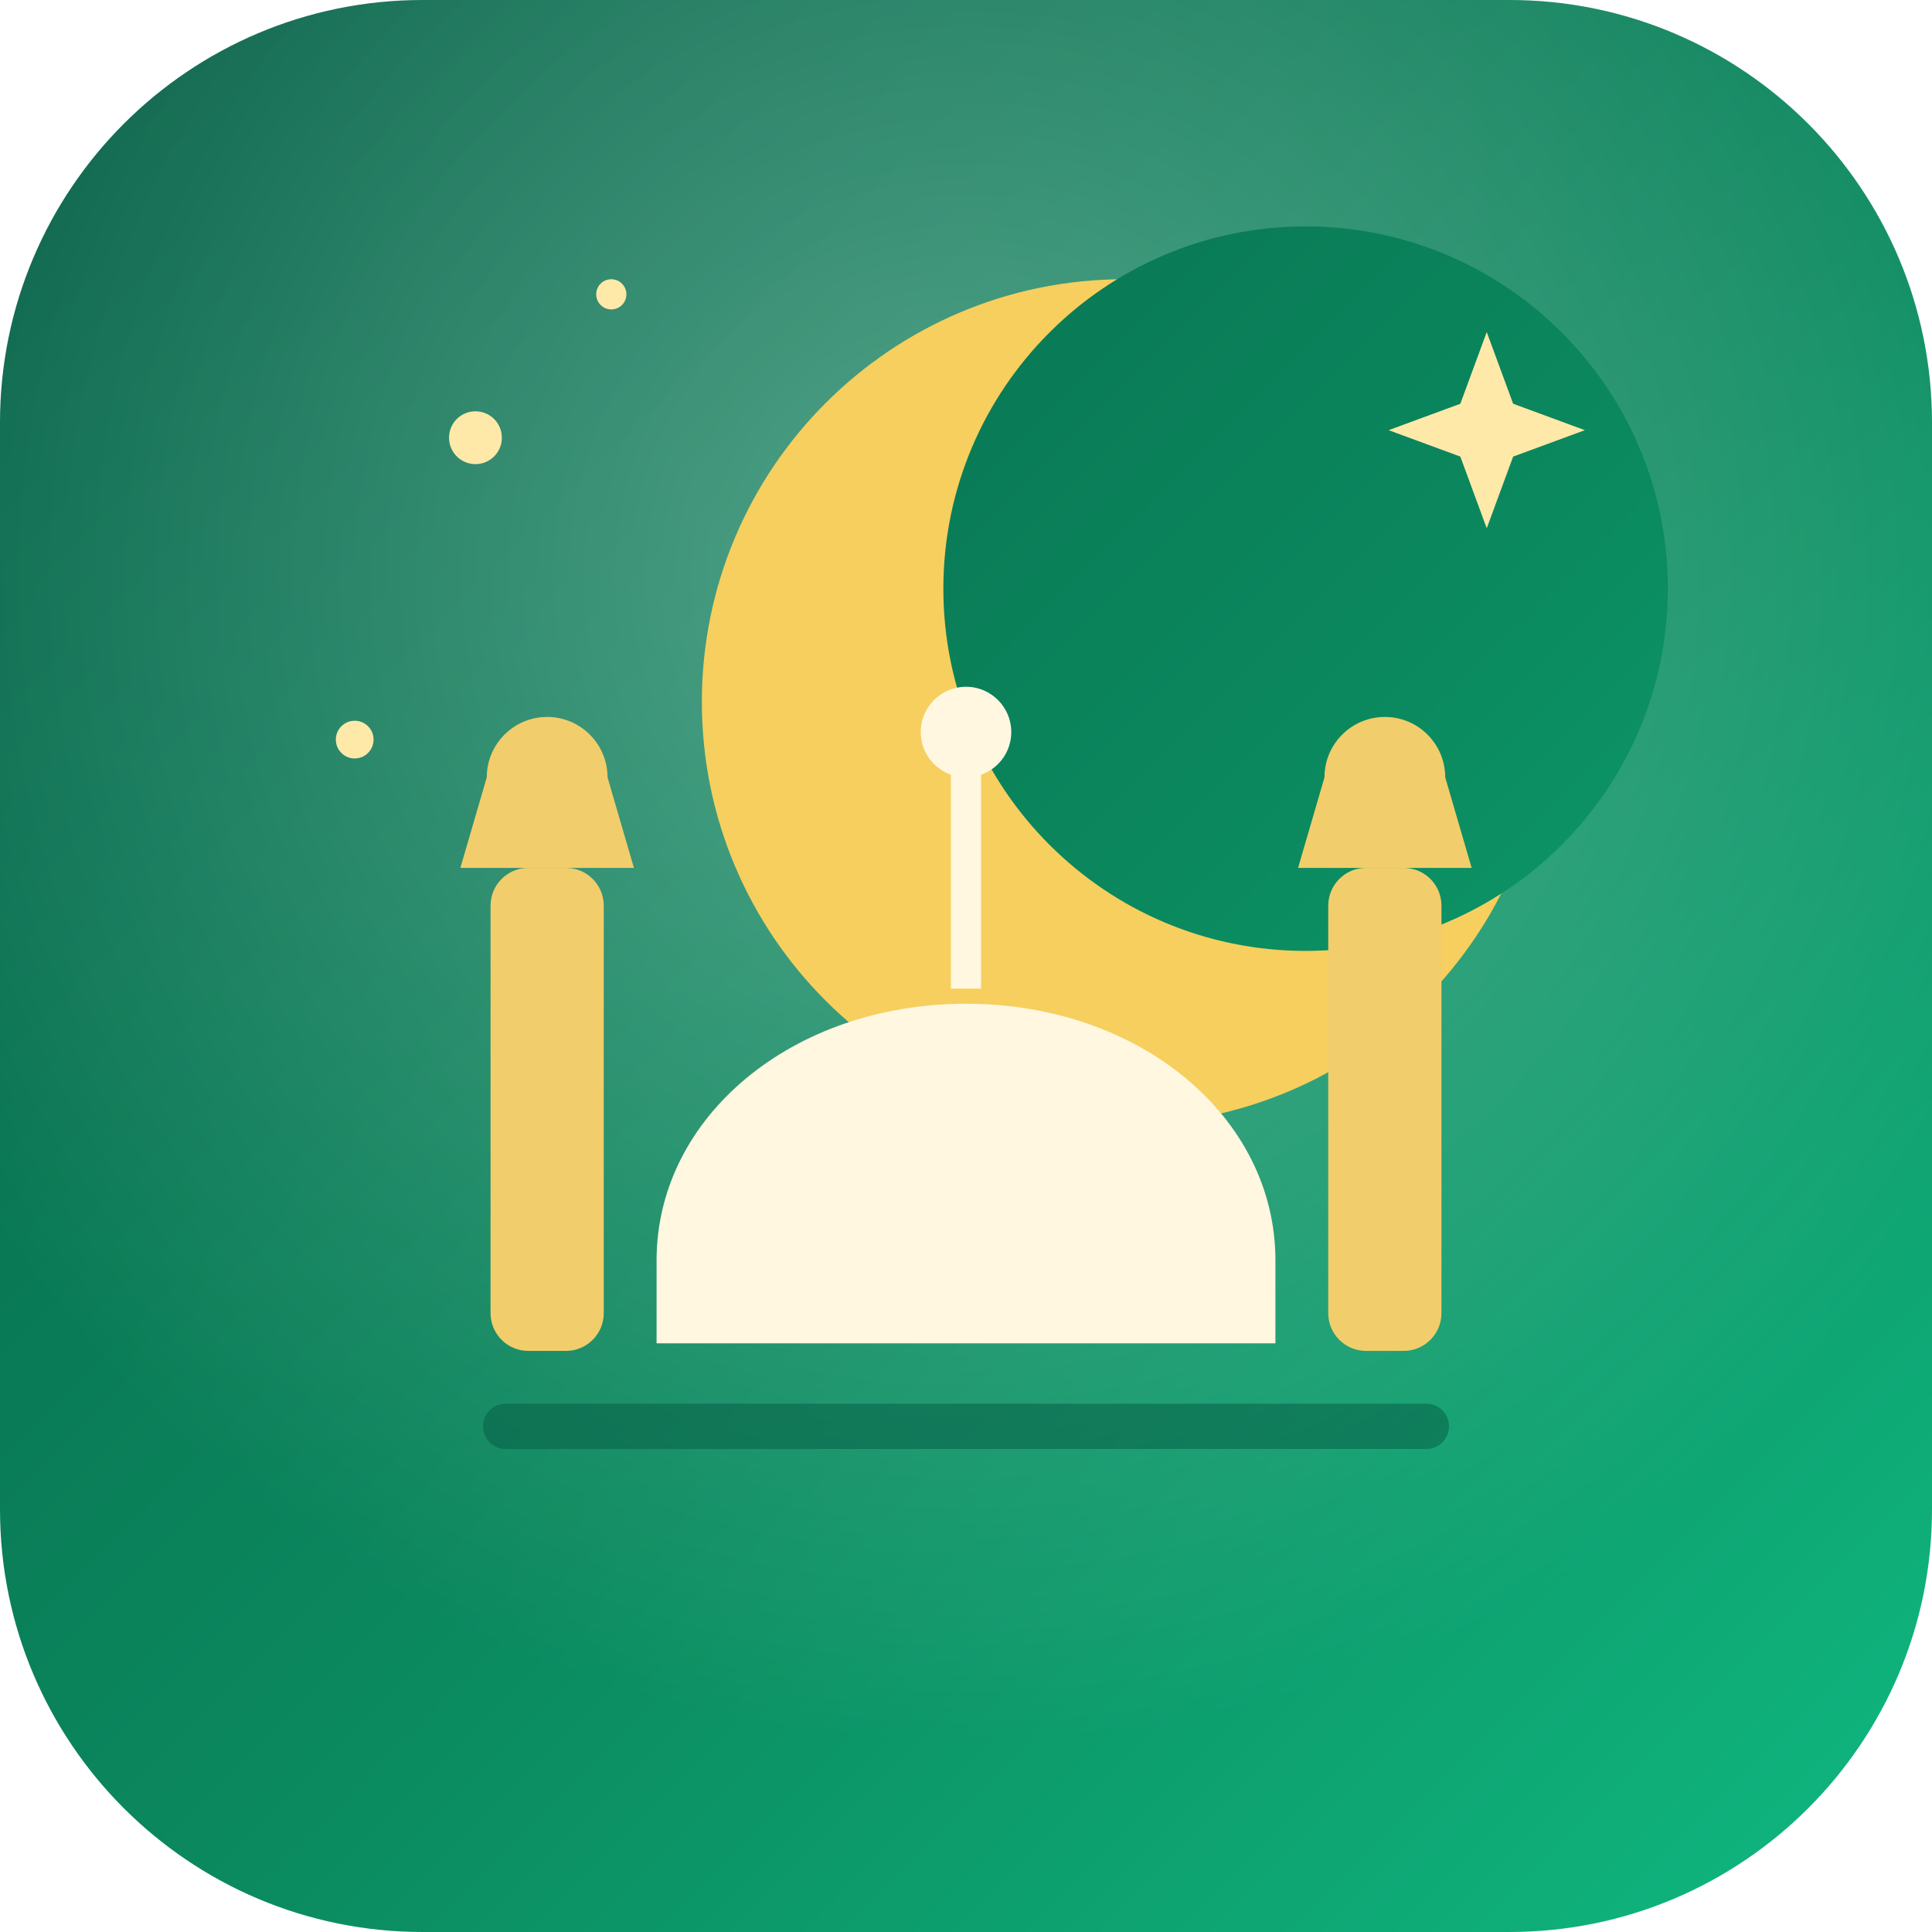
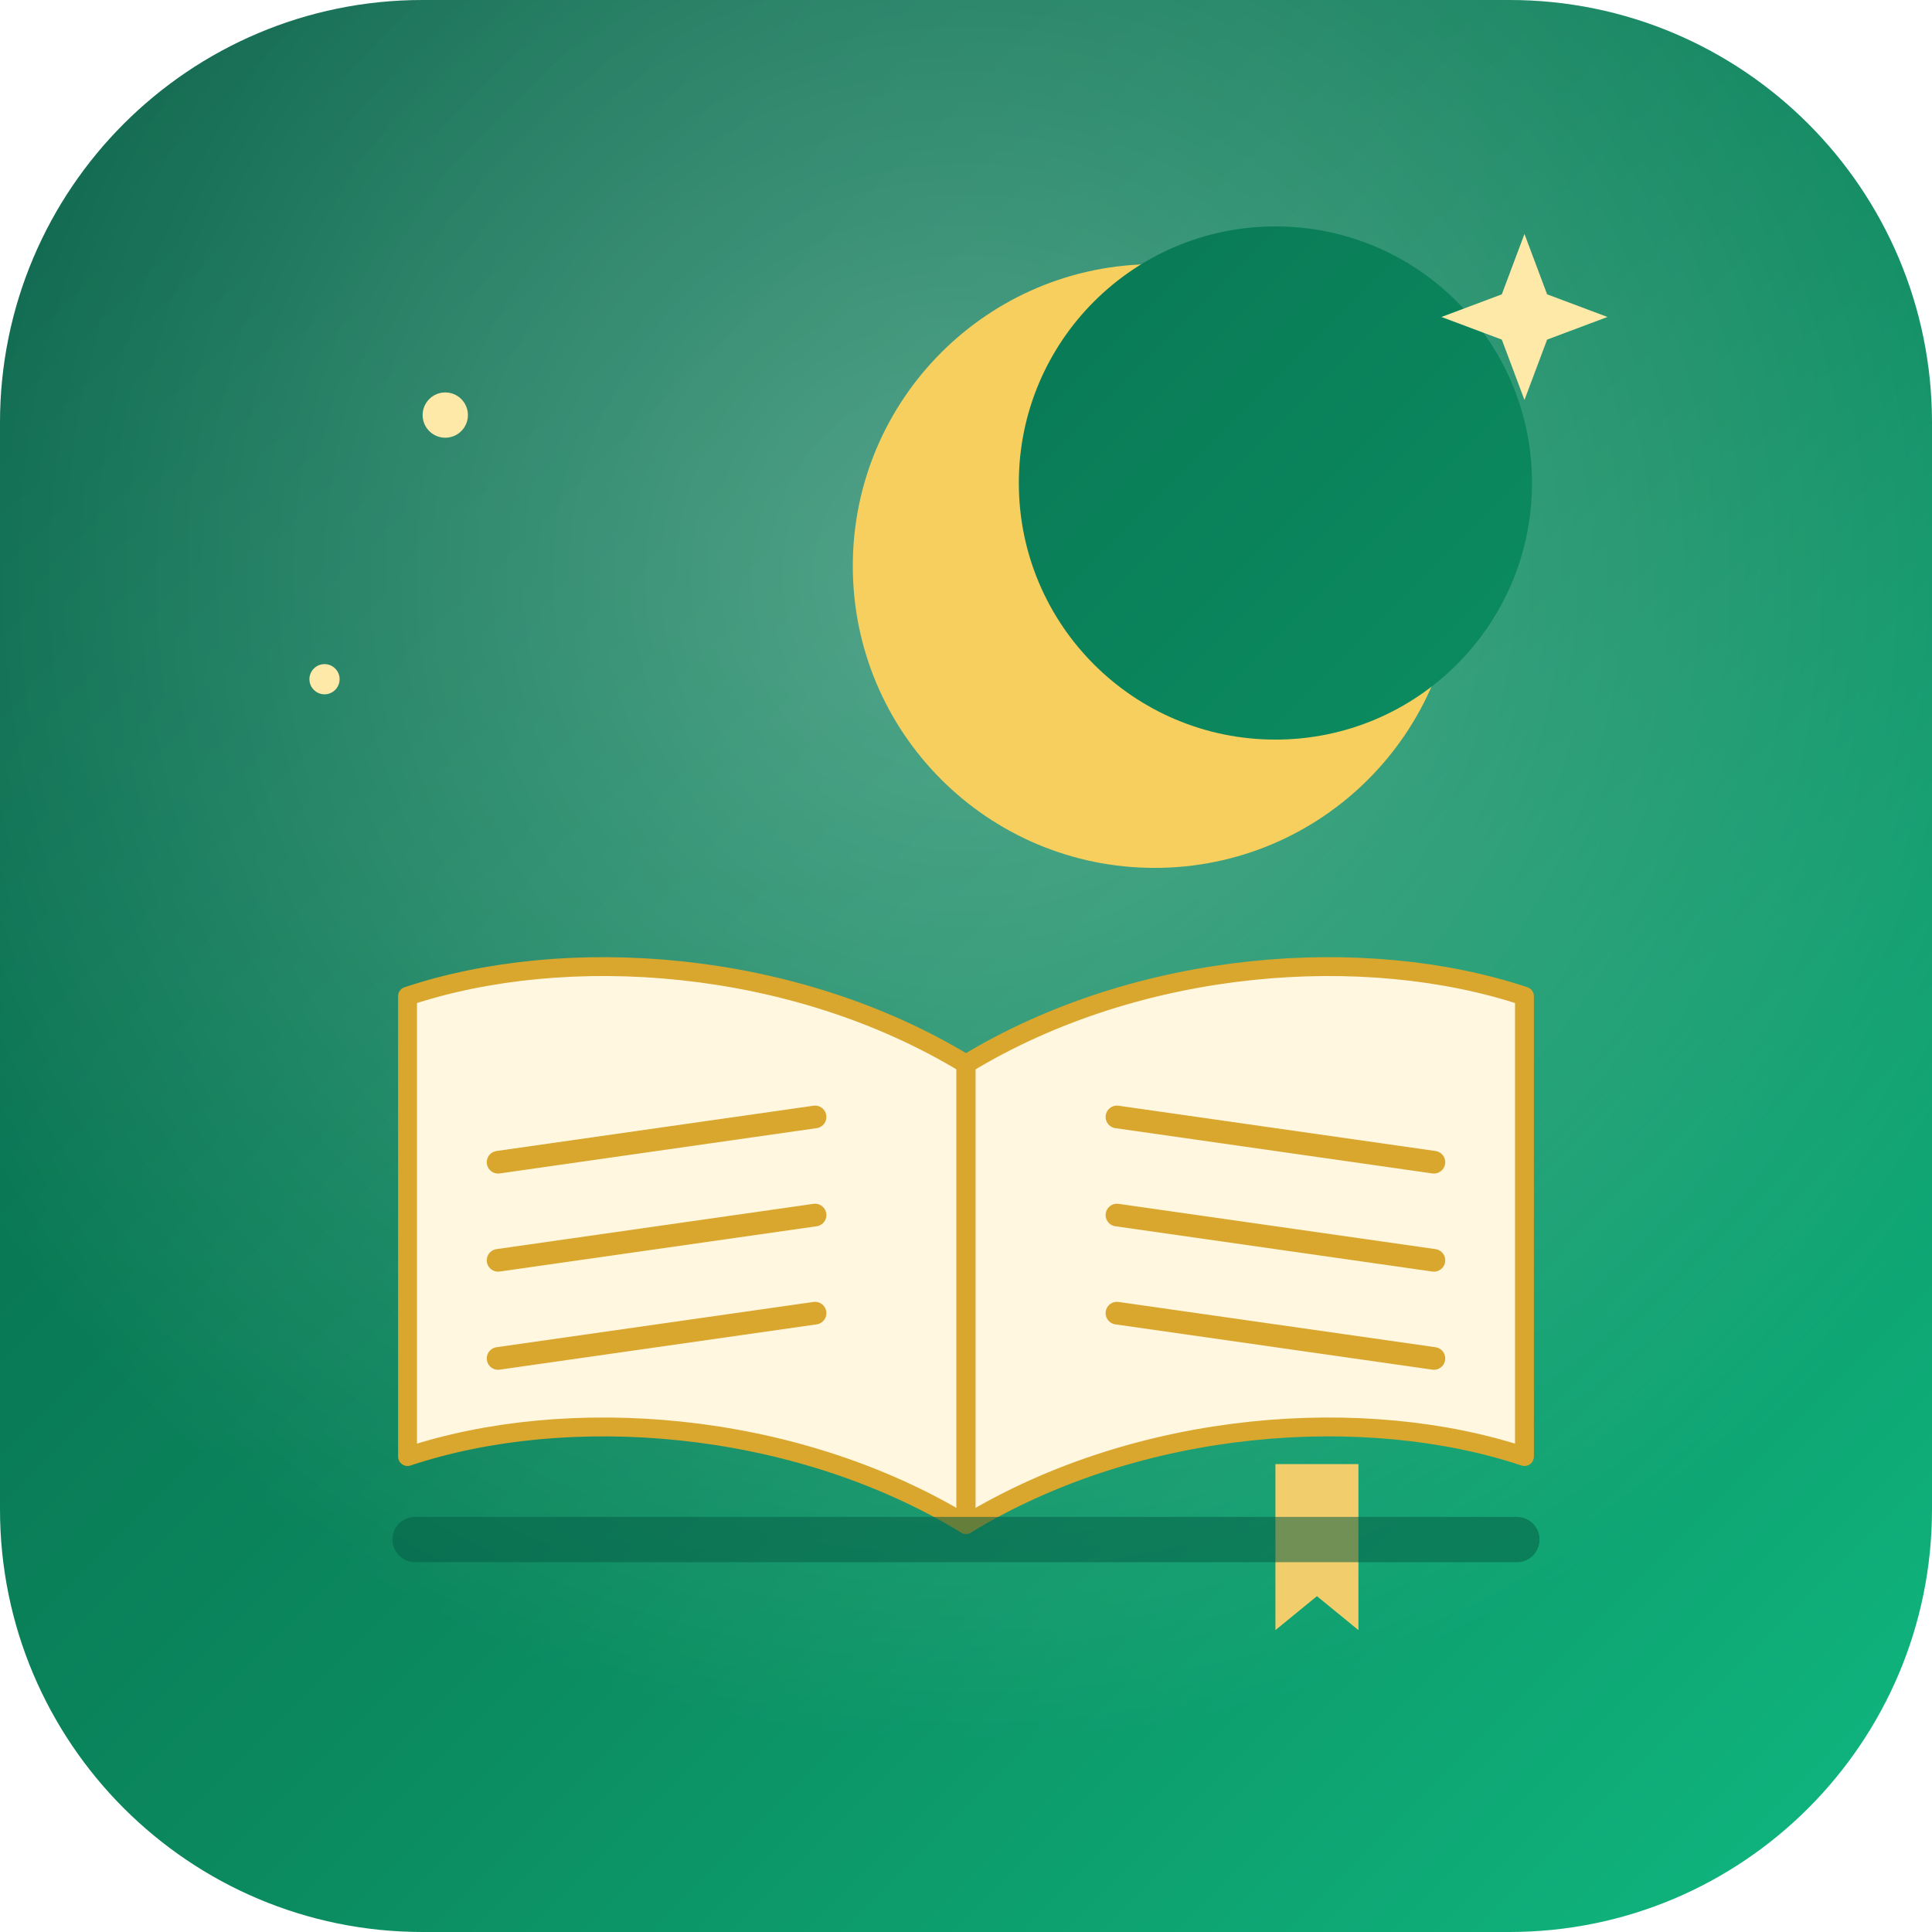
<svg xmlns="http://www.w3.org/2000/svg" viewBox="0 0 512 512">
  <defs>
    <linearGradient id="bg" gradientUnits="userSpaceOnUse" x1="0" y1="0" x2="512" y2="512">
      <stop offset="0" stop-color="#065f46" />
      <stop offset=".55" stop-color="#0b8a5f" />
      <stop offset="1" stop-color="#10b981" />
    </linearGradient>
    <radialGradient id="glow" cx=".5" cy=".3" r=".6">
      <stop offset="0" stop-color="#ffffff" stop-opacity=".30" />
      <stop offset="1" stop-color="#ffffff" stop-opacity="0" />
    </radialGradient>
  </defs>
  <rect width="512" height="512" rx="112" fill="url(#bg)" />
  <rect width="512" height="512" rx="112" fill="url(#glow)" />
-   <circle cx="298" cy="186" r="112" fill="#f6cf5e" />
-   <circle cx="346" cy="156" r="96" fill="url(#bg)" />
-   <path d="M394 88l7 19 19 7-19 7-7 19-7-19-19-7 19-7z" fill="#ffe9a8" />
-   <circle cx="126" cy="116" r="7" fill="#ffe9a8" />
-   <circle cx="94" cy="196" r="5" fill="#ffe9a8" />
-   <circle cx="162" cy="78" r="4" fill="#ffe9a8" />
-   <g fill="#fff7e0">
-     <path d="M256 266c-46 0-82 30-82 68v22h164v-22c0-38-36-68-82-68z" />
-     <rect x="252" y="202" width="8" height="60" />
-     <circle cx="256" cy="194" r="12" />
+   <circle cx="306" cy="150" r="80" fill="#f6cf5e" />
+   <circle cx="338" cy="128" r="68" fill="url(#bg)" />
+   <path d="M404 62l6 16 16 6-16 6-6 16-6-16-16-6 16-6z" fill="#ffe9a8" />
+   <circle cx="118" cy="110" r="6" fill="#ffe9a8" />
+   <circle cx="86" cy="180" r="4" fill="#ffe9a8" />
+   <g fill="#fff7e0" stroke="#d9a62e" stroke-width="5" stroke-linejoin="round">
+     <path d="M256 282c-46-28-106-32-148-18v122c42-14 102-10 148 18z" />
+     <path d="M256 282c46-28 106-32 148-18v122c-42-14-102-10-148 18z" />
  </g>
-   <g fill="#f2cd6b">
-     <rect x="352" y="230" width="30" height="128" rx="10" />
-     <path d="M344 230h46l-7-24a16 16 0 0 0-32 0z" />
-     <rect x="130" y="230" width="30" height="128" rx="10" />
-     <path d="M122 230h46l-7-24a16 16 0 0 0-32 0z" />
+   <line x1="256" y1="282" x2="256" y2="404" stroke="#d9a62e" stroke-width="5" />
+   <g stroke="#d9a62e" stroke-width="6" stroke-linecap="round">
+     <line x1="132" y1="308" x2="216" y2="296" />
+     <line x1="132" y1="334" x2="216" y2="322" />
+     <line x1="132" y1="360" x2="216" y2="348" />
+     <line x1="296" y1="296" x2="380" y2="308" />
+     <line x1="296" y1="322" x2="380" y2="334" />
+     <line x1="296" y1="348" x2="380" y2="360" />
  </g>
-   <rect x="128" y="372" width="256" height="12" rx="6" fill="#065f46" opacity=".55" />
+   <path d="M338 388v44l11-9 11 9v-44z" fill="#f2cd6b" />
+   <rect x="104" y="402" width="304" height="12" rx="6" fill="#065f46" opacity=".55" />
</svg>
